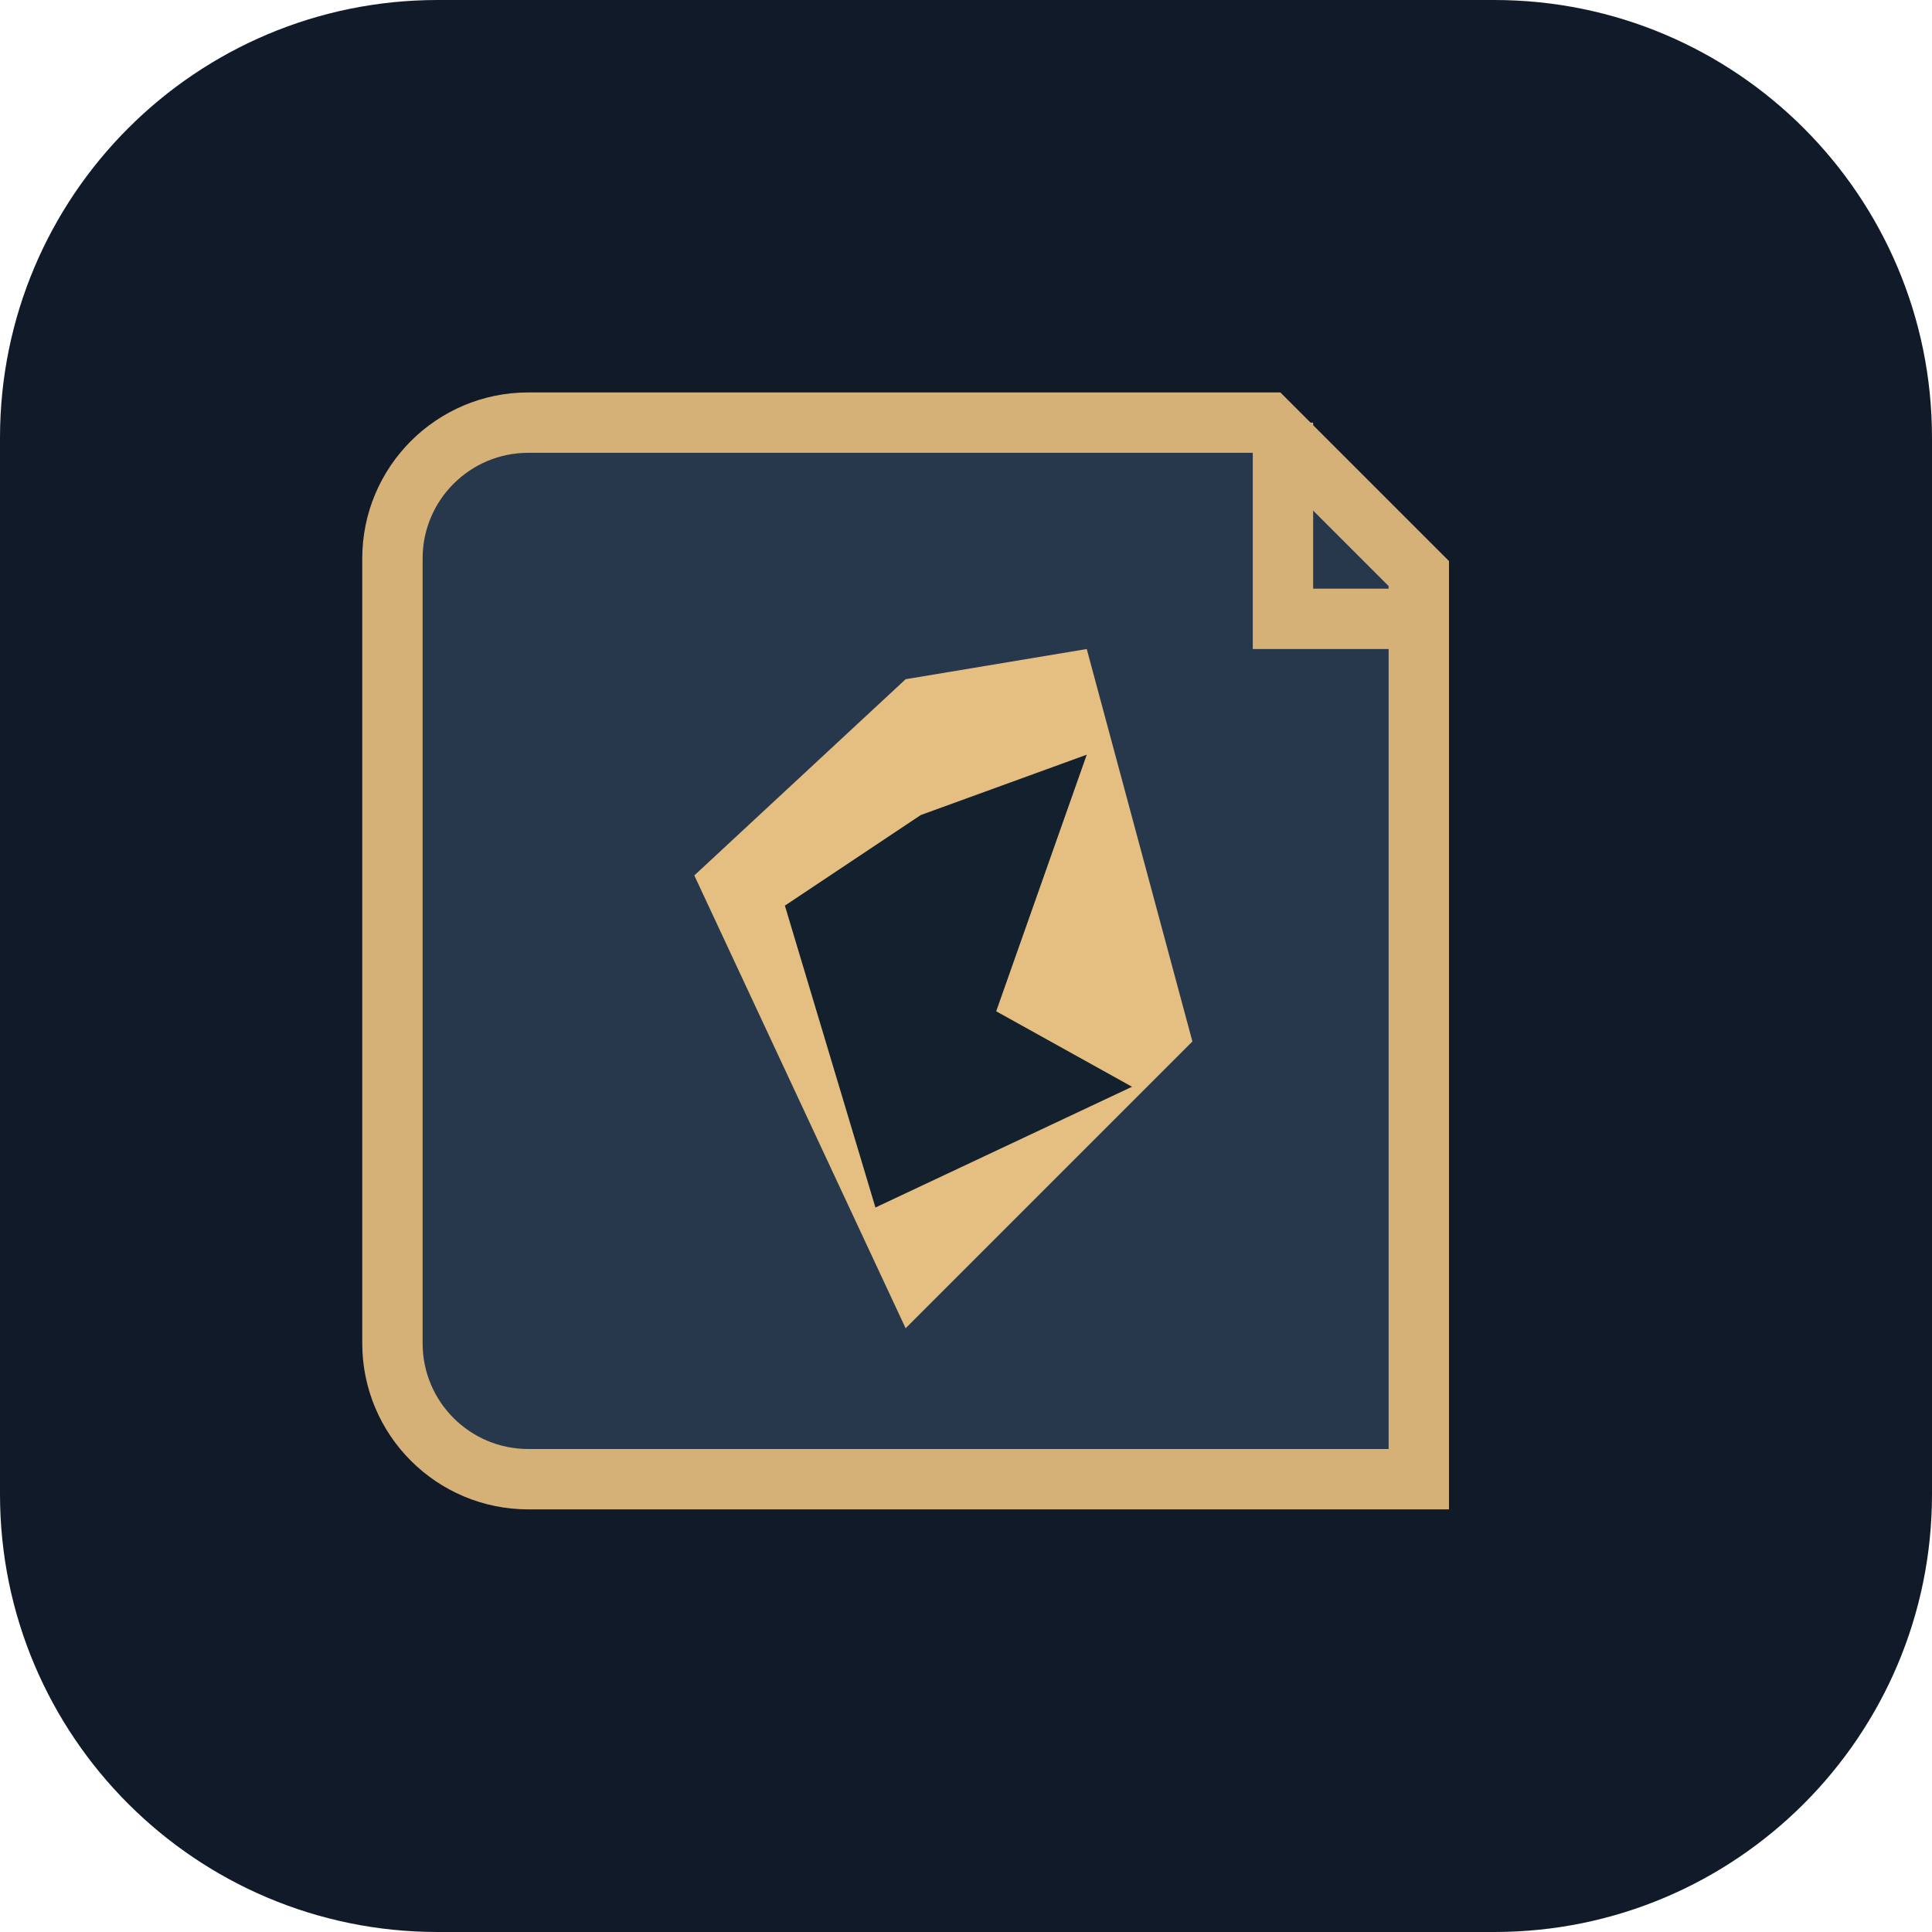
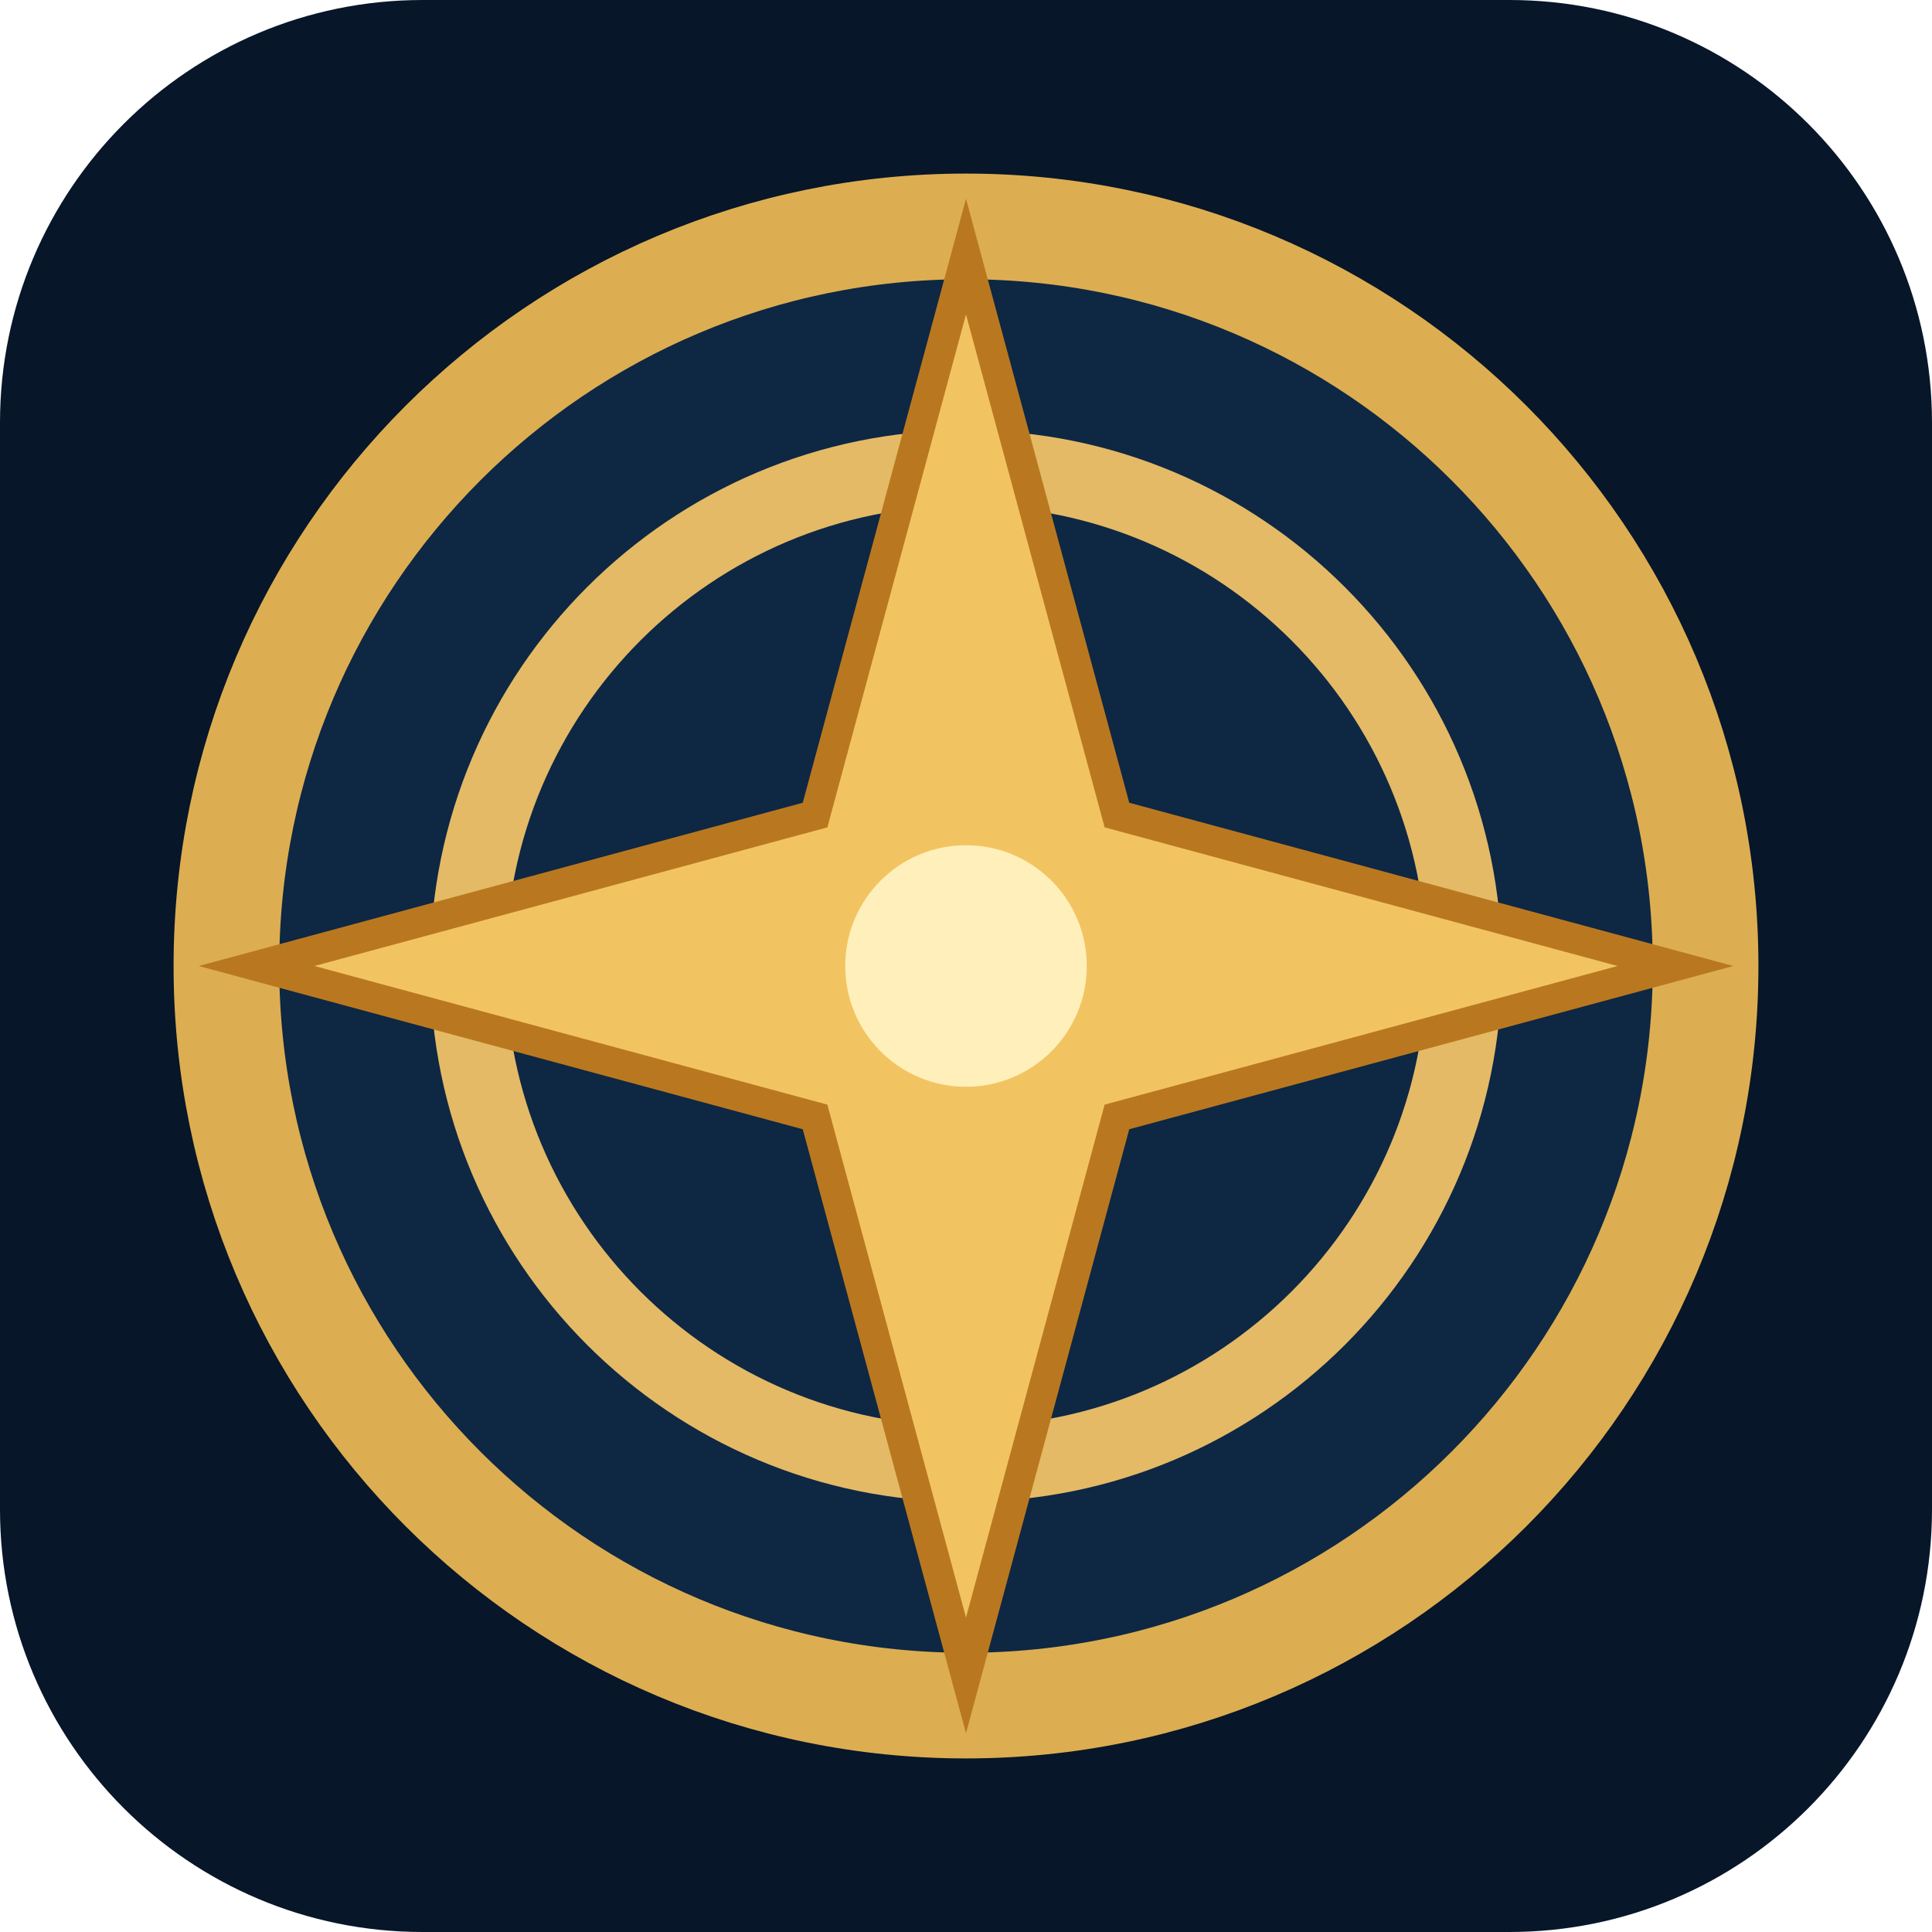
<svg xmlns="http://www.w3.org/2000/svg" viewBox="0 0 128 128">
-   <rect width="128" height="128" rx="29" fill="#101a29" />
-   <path d="M35 28h49l10 10v60H35a9 9 0 0 1-9-9V37a9 9 0 0 1 9-9Z" fill="#27384d" stroke="#d5b077" stroke-width="4" />
-   <path d="M85 28v13h10" fill="none" stroke="#d5b077" stroke-width="4" />
-   <path d="m60 45-14 13 14 30 19-19-7-26Z" fill="#e4bf81" />
-   <path d="m61 54 11-4-6 17 9 5-17 8-6-20Z" fill="#13202d" />
+   <rect width="128" height="128" rx="28" fill="#071629" />
+   <circle cx="64" cy="64" r="49" stroke="#dcae51" stroke-width="7" fill="#0e2743" />
+   <circle cx="64" cy="64" r="33" stroke="#e4ba66" stroke-width="5" fill="none" />
+   <path d="M64 17 74 54 111 64 74 74 64 111 54 74 17 64 54 54Z" fill="#f2c461" stroke="#b9781f" stroke-width="2" />
+   <circle cx="64" cy="64" r="8" fill="#fff0bb" />
</svg>
